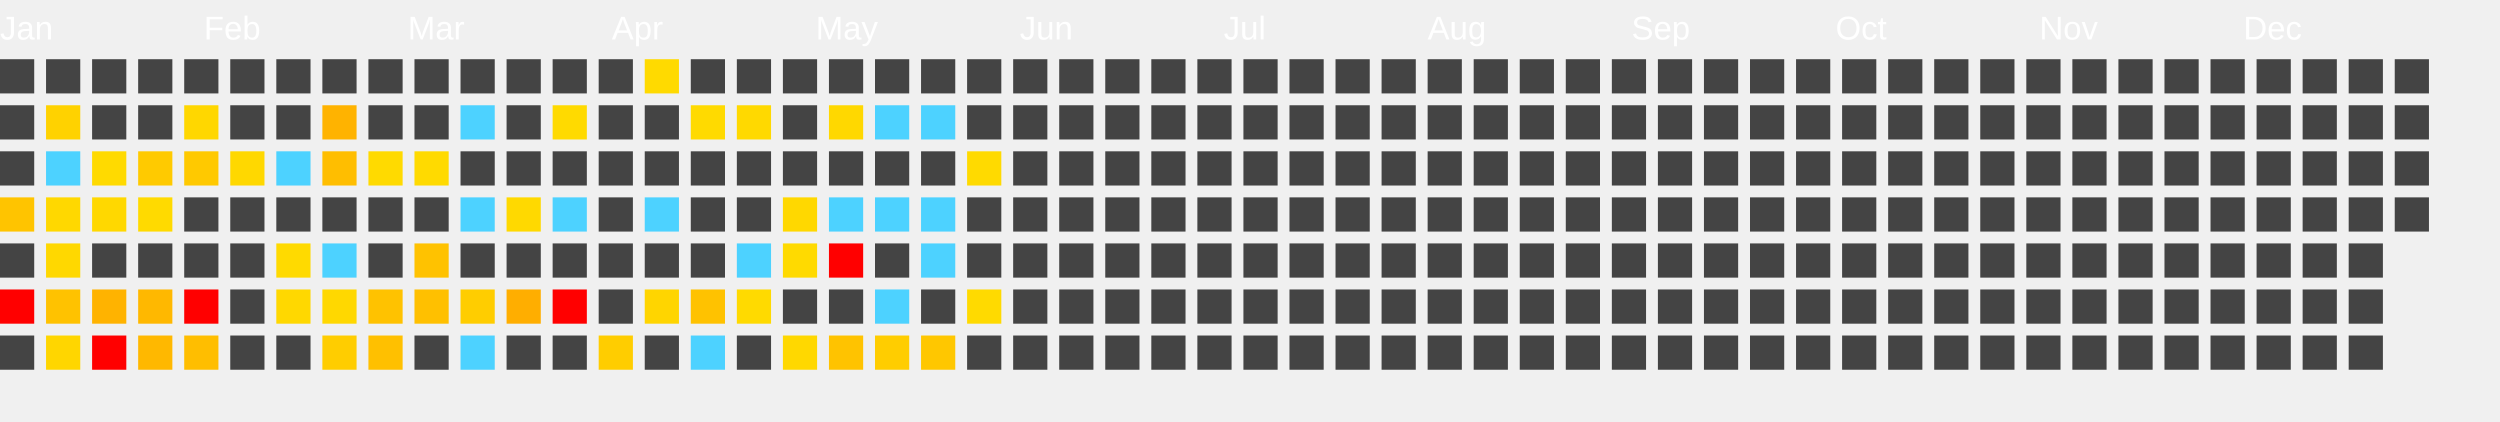
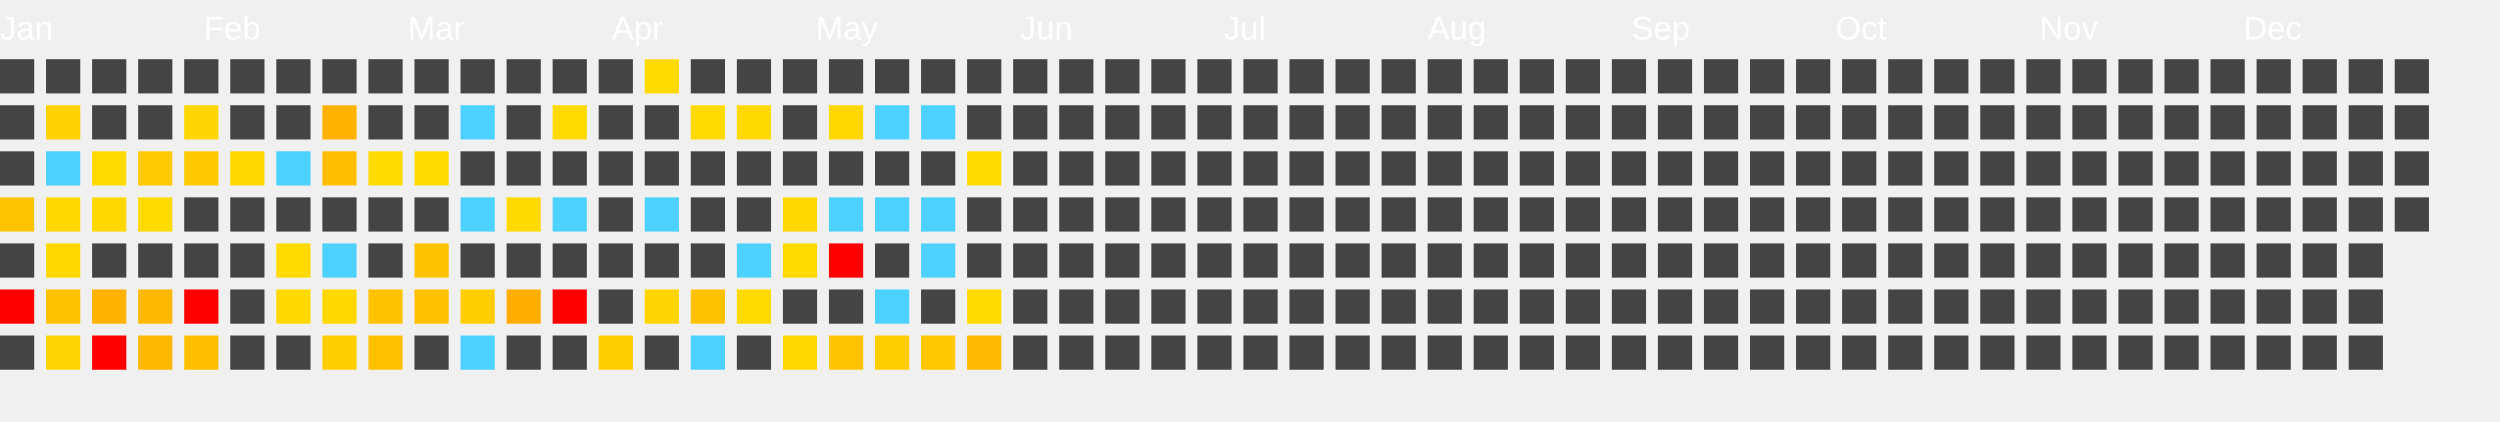
<svg xmlns="http://www.w3.org/2000/svg" baseProfile="full" height="32mm" version="1.1" viewBox="0,0,190,32" width="190mm">
  <defs />
  <rect fill="none" height="32" width="190" x="0" y="0" />
  <text fill="#FFFFFF" style="font-size:2.5px; font-family:Arial" x="0.0" y="3.0">Jan</text>
  <text fill="#FFFFFF" style="font-size:2.5px; font-family:Arial" x="15.5" y="3.0">Feb</text>
  <text fill="#FFFFFF" style="font-size:2.5px; font-family:Arial" x="31.0" y="3.0">Mar</text>
  <text fill="#FFFFFF" style="font-size:2.5px; font-family:Arial" x="46.5" y="3.0">Apr</text>
  <text fill="#FFFFFF" style="font-size:2.5px; font-family:Arial" x="62.0" y="3.0">May</text>
  <text fill="#FFFFFF" style="font-size:2.5px; font-family:Arial" x="77.5" y="3.0">Jun</text>
  <text fill="#FFFFFF" style="font-size:2.5px; font-family:Arial" x="93.0" y="3.0">Jul</text>
  <text fill="#FFFFFF" style="font-size:2.5px; font-family:Arial" x="108.5" y="3.0">Aug</text>
  <text fill="#FFFFFF" style="font-size:2.5px; font-family:Arial" x="124.0" y="3.0">Sep</text>
  <text fill="#FFFFFF" style="font-size:2.5px; font-family:Arial" x="139.5" y="3.0">Oct</text>
  <text fill="#FFFFFF" style="font-size:2.5px; font-family:Arial" x="155.0" y="3.0">Nov</text>
  <text fill="#FFFFFF" style="font-size:2.5px; font-family:Arial" x="170.5" y="3.0">Dec</text>
  <rect fill="#444444" height="2.6" width="2.6" x="0.0" y="4.5" />
  <rect fill="#444444" height="2.6" width="2.6" x="0.0" y="8.0" />
  <rect fill="#444444" height="2.6" width="2.6" x="0.0" y="11.5" />
  <rect fill="#ffc400" height="2.6" width="2.6" x="0.0" y="15.0" />
  <rect fill="#444444" height="2.6" width="2.6" x="0.0" y="18.5" />
  <rect fill="red" height="2.6" width="2.6" x="0.0" y="22.0" />
  <rect fill="#444444" height="2.6" width="2.6" x="0.0" y="25.5" />
  <rect fill="#444444" height="2.6" width="2.6" x="3.5" y="4.5" />
  <rect fill="#ffd200" height="2.6" width="2.6" x="3.5" y="8.0" />
  <rect fill="#4dd2ff" height="2.6" width="2.6" x="3.5" y="11.5" />
  <rect fill="#ffd800" height="2.6" width="2.6" x="3.5" y="15.0" />
  <rect fill="#ffd800" height="2.6" width="2.6" x="3.5" y="18.5" />
  <rect fill="#ffc200" height="2.6" width="2.6" x="3.5" y="22.0" />
  <rect fill="#ffd600" height="2.6" width="2.6" x="3.5" y="25.5" />
  <rect fill="#444444" height="2.6" width="2.6" x="7.0" y="4.5" />
  <rect fill="#444444" height="2.6" width="2.6" x="7.0" y="8.0" />
  <rect fill="#ffda00" height="2.6" width="2.6" x="7.0" y="11.5" />
  <rect fill="#ffd800" height="2.6" width="2.6" x="7.0" y="15.0" />
  <rect fill="#444444" height="2.6" width="2.6" x="7.0" y="18.5" />
  <rect fill="#ffb300" height="2.6" width="2.6" x="7.0" y="22.0" />
  <rect fill="red" height="2.6" width="2.6" x="7.0" y="25.5" />
  <rect fill="#444444" height="2.6" width="2.6" x="10.5" y="4.5" />
  <rect fill="#444444" height="2.6" width="2.6" x="10.5" y="8.0" />
  <rect fill="#ffca00" height="2.6" width="2.6" x="10.5" y="11.5" />
  <rect fill="#ffda00" height="2.6" width="2.6" x="10.5" y="15.0" />
  <rect fill="#444444" height="2.6" width="2.6" x="10.5" y="18.5" />
  <rect fill="#ffb800" height="2.6" width="2.6" x="10.5" y="22.0" />
  <rect fill="#ffb800" height="2.6" width="2.6" x="10.5" y="25.5" />
  <rect fill="#444444" height="2.6" width="2.6" x="14.0" y="4.5" />
  <rect fill="#ffd700" height="2.6" width="2.6" x="14.0" y="8.0" />
  <rect fill="#ffc900" height="2.6" width="2.6" x="14.0" y="11.5" />
  <rect fill="#444444" height="2.6" width="2.6" x="14.0" y="15.0" />
  <rect fill="#444444" height="2.6" width="2.6" x="14.0" y="18.5" />
  <rect fill="red" height="2.6" width="2.6" x="14.0" y="22.0" />
  <rect fill="#ffbe00" height="2.6" width="2.6" x="14.0" y="25.5" />
  <rect fill="#444444" height="2.6" width="2.6" x="17.5" y="4.5" />
  <rect fill="#444444" height="2.6" width="2.6" x="17.5" y="8.0" />
  <rect fill="#ffd800" height="2.6" width="2.6" x="17.5" y="11.5" />
  <rect fill="#444444" height="2.6" width="2.6" x="17.5" y="15.0" />
  <rect fill="#444444" height="2.6" width="2.6" x="17.5" y="18.5" />
  <rect fill="#444444" height="2.6" width="2.6" x="17.5" y="22.0" />
  <rect fill="#444444" height="2.6" width="2.6" x="17.5" y="25.5" />
  <rect fill="#444444" height="2.6" width="2.6" x="21.0" y="4.5" />
  <rect fill="#444444" height="2.6" width="2.6" x="21.0" y="8.0" />
  <rect fill="#4dd2ff" height="2.6" width="2.6" x="21.0" y="11.5" />
  <rect fill="#444444" height="2.6" width="2.6" x="21.0" y="15.0" />
  <rect fill="#ffda00" height="2.6" width="2.6" x="21.0" y="18.5" />
  <rect fill="#ffd800" height="2.6" width="2.6" x="21.0" y="22.0" />
  <rect fill="#444444" height="2.6" width="2.6" x="21.0" y="25.5" />
  <rect fill="#444444" height="2.6" width="2.6" x="24.5" y="4.5" />
  <rect fill="#ffb300" height="2.6" width="2.6" x="24.5" y="8.0" />
  <rect fill="#ffbe00" height="2.6" width="2.6" x="24.5" y="11.5" />
  <rect fill="#444444" height="2.6" width="2.6" x="24.5" y="15.0" />
  <rect fill="#4dd2ff" height="2.6" width="2.6" x="24.5" y="18.5" />
  <rect fill="#ffd800" height="2.6" width="2.6" x="24.5" y="22.0" />
  <rect fill="#ffcd00" height="2.6" width="2.6" x="24.5" y="25.5" />
  <rect fill="#444444" height="2.6" width="2.6" x="28.0" y="4.5" />
  <rect fill="#444444" height="2.6" width="2.6" x="28.0" y="8.0" />
  <rect fill="#ffda00" height="2.6" width="2.6" x="28.0" y="11.5" />
  <rect fill="#444444" height="2.6" width="2.6" x="28.0" y="15.0" />
  <rect fill="#444444" height="2.6" width="2.6" x="28.0" y="18.5" />
  <rect fill="#ffc200" height="2.6" width="2.6" x="28.0" y="22.0" />
  <rect fill="#ffc000" height="2.6" width="2.6" x="28.0" y="25.5" />
  <rect fill="#444444" height="2.6" width="2.6" x="31.5" y="4.5" />
  <rect fill="#444444" height="2.6" width="2.6" x="31.5" y="8.0" />
  <rect fill="#ffda00" height="2.6" width="2.6" x="31.5" y="11.5" />
  <rect fill="#444444" height="2.6" width="2.6" x="31.5" y="15.0" />
  <rect fill="#ffc200" height="2.6" width="2.6" x="31.5" y="18.5" />
  <rect fill="#ffc000" height="2.6" width="2.6" x="31.5" y="22.0" />
  <rect fill="#444444" height="2.6" width="2.6" x="31.5" y="25.5" />
  <rect fill="#444444" height="2.6" width="2.6" x="35.0" y="4.5" />
  <rect fill="#4dd2ff" height="2.6" width="2.6" x="35.0" y="8.0" />
  <rect fill="#444444" height="2.6" width="2.6" x="35.0" y="11.5" />
  <rect fill="#4dd2ff" height="2.6" width="2.6" x="35.0" y="15.0" />
  <rect fill="#444444" height="2.6" width="2.6" x="35.0" y="18.5" />
  <rect fill="#ffcd00" height="2.6" width="2.6" x="35.0" y="22.0" />
  <rect fill="#4dd2ff" height="2.6" width="2.6" x="35.0" y="25.5" />
  <rect fill="#444444" height="2.6" width="2.6" x="38.5" y="4.5" />
  <rect fill="#444444" height="2.6" width="2.6" x="38.5" y="8.0" />
  <rect fill="#444444" height="2.6" width="2.6" x="38.5" y="11.5" />
  <rect fill="#ffd900" height="2.6" width="2.6" x="38.5" y="15.0" />
  <rect fill="#444444" height="2.6" width="2.6" x="38.5" y="18.5" />
  <rect fill="#ffae00" height="2.6" width="2.6" x="38.5" y="22.0" />
  <rect fill="#444444" height="2.6" width="2.6" x="38.5" y="25.5" />
  <rect fill="#444444" height="2.6" width="2.6" x="42.0" y="4.5" />
  <rect fill="#ffda00" height="2.6" width="2.6" x="42.0" y="8.0" />
  <rect fill="#444444" height="2.6" width="2.6" x="42.0" y="11.5" />
  <rect fill="#4dd2ff" height="2.6" width="2.6" x="42.0" y="15.0" />
  <rect fill="#444444" height="2.6" width="2.6" x="42.0" y="18.5" />
  <rect fill="red" height="2.6" width="2.6" x="42.0" y="22.0" />
  <rect fill="#444444" height="2.6" width="2.6" x="42.0" y="25.5" />
  <rect fill="#444444" height="2.6" width="2.6" x="45.5" y="4.5" />
  <rect fill="#444444" height="2.6" width="2.6" x="45.5" y="8.0" />
  <rect fill="#444444" height="2.6" width="2.6" x="45.5" y="11.5" />
  <rect fill="#444444" height="2.6" width="2.6" x="45.5" y="15.0" />
  <rect fill="#444444" height="2.6" width="2.6" x="45.5" y="18.5" />
  <rect fill="#444444" height="2.6" width="2.6" x="45.5" y="22.0" />
  <rect fill="#ffcd00" height="2.6" width="2.6" x="45.5" y="25.5" />
  <rect fill="#ffda00" height="2.6" width="2.6" x="49.0" y="4.5" />
  <rect fill="#444444" height="2.6" width="2.6" x="49.0" y="8.0" />
  <rect fill="#444444" height="2.6" width="2.6" x="49.0" y="11.5" />
  <rect fill="#4dd2ff" height="2.6" width="2.6" x="49.0" y="15.0" />
  <rect fill="#444444" height="2.6" width="2.6" x="49.0" y="18.5" />
  <rect fill="#ffd500" height="2.6" width="2.6" x="49.0" y="22.0" />
  <rect fill="#444444" height="2.6" width="2.6" x="49.0" y="25.5" />
  <rect fill="#444444" height="2.6" width="2.6" x="52.5" y="4.5" />
  <rect fill="#ffda00" height="2.6" width="2.6" x="52.5" y="8.0" />
  <rect fill="#444444" height="2.6" width="2.6" x="52.5" y="11.5" />
  <rect fill="#444444" height="2.6" width="2.6" x="52.5" y="15.0" />
  <rect fill="#444444" height="2.6" width="2.6" x="52.5" y="18.5" />
  <rect fill="#ffc200" height="2.6" width="2.6" x="52.5" y="22.0" />
  <rect fill="#4dd2ff" height="2.6" width="2.6" x="52.5" y="25.5" />
  <rect fill="#444444" height="2.6" width="2.6" x="56.0" y="4.5" />
  <rect fill="#ffd900" height="2.6" width="2.6" x="56.0" y="8.0" />
  <rect fill="#444444" height="2.6" width="2.6" x="56.0" y="11.5" />
  <rect fill="#444444" height="2.6" width="2.6" x="56.0" y="15.0" />
  <rect fill="#4dd2ff" height="2.6" width="2.6" x="56.0" y="18.5" />
  <rect fill="#ffda00" height="2.6" width="2.6" x="56.0" y="22.0" />
  <rect fill="#444444" height="2.6" width="2.6" x="56.0" y="25.5" />
  <rect fill="#444444" height="2.6" width="2.6" x="59.5" y="4.5" />
  <rect fill="#444444" height="2.6" width="2.6" x="59.5" y="8.0" />
  <rect fill="#444444" height="2.6" width="2.6" x="59.5" y="11.5" />
  <rect fill="#ffd800" height="2.6" width="2.6" x="59.5" y="15.0" />
  <rect fill="#ffda00" height="2.6" width="2.6" x="59.5" y="18.5" />
  <rect fill="#444444" height="2.6" width="2.6" x="59.5" y="22.0" />
  <rect fill="#ffd800" height="2.6" width="2.6" x="59.5" y="25.5" />
  <rect fill="#444444" height="2.6" width="2.6" x="63.0" y="4.5" />
  <rect fill="#ffd800" height="2.6" width="2.6" x="63.0" y="8.0" />
  <rect fill="#444444" height="2.6" width="2.6" x="63.0" y="11.5" />
  <rect fill="#4dd2ff" height="2.6" width="2.6" x="63.0" y="15.0" />
  <rect fill="red" height="2.6" width="2.6" x="63.0" y="18.5" />
  <rect fill="#444444" height="2.6" width="2.6" x="63.0" y="22.0" />
  <rect fill="#ffc300" height="2.6" width="2.6" x="63.0" y="25.5" />
  <rect fill="#444444" height="2.6" width="2.6" x="66.5" y="4.5" />
  <rect fill="#4dd2ff" height="2.6" width="2.6" x="66.5" y="8.0" />
  <rect fill="#444444" height="2.6" width="2.6" x="66.5" y="11.5" />
  <rect fill="#4dd2ff" height="2.6" width="2.6" x="66.5" y="15.0" />
  <rect fill="#444444" height="2.6" width="2.6" x="66.5" y="18.5" />
  <rect fill="#4dd2ff" height="2.6" width="2.6" x="66.5" y="22.0" />
  <rect fill="#ffcd00" height="2.6" width="2.6" x="66.5" y="25.5" />
  <rect fill="#444444" height="2.6" width="2.6" x="70.0" y="4.5" />
  <rect fill="#4dd2ff" height="2.6" width="2.6" x="70.0" y="8.0" />
  <rect fill="#444444" height="2.6" width="2.6" x="70.0" y="11.5" />
  <rect fill="#4dd2ff" height="2.6" width="2.6" x="70.0" y="15.0" />
  <rect fill="#4dd2ff" height="2.6" width="2.6" x="70.0" y="18.5" />
  <rect fill="#444444" height="2.6" width="2.6" x="70.0" y="22.0" />
  <rect fill="#ffc700" height="2.6" width="2.6" x="70.0" y="25.5" />
  <rect fill="#444444" height="2.6" width="2.6" x="73.5" y="4.5" />
  <rect fill="#444444" height="2.6" width="2.6" x="73.5" y="8.0" />
  <rect fill="#ffda00" height="2.6" width="2.6" x="73.5" y="11.5" />
  <rect fill="#444444" height="2.6" width="2.6" x="73.5" y="15.0" />
  <rect fill="#444444" height="2.6" width="2.6" x="73.5" y="18.5" />
  <rect fill="#ffda00" height="2.6" width="2.6" x="73.5" y="22.0" />
-   <rect fill="#444444" height="2.6" width="2.6" x="73.5" y="25.5" />
+   <rect fill="#ffba00" height="2.6" width="2.6" x="73.5" y="25.5" />
  <rect fill="#444444" height="2.6" width="2.6" x="77.0" y="4.5" />
  <rect fill="#444444" height="2.6" width="2.6" x="77.0" y="8.0" />
  <rect fill="#444444" height="2.6" width="2.6" x="77.0" y="11.5" />
  <rect fill="#444444" height="2.6" width="2.6" x="77.0" y="15.0" />
  <rect fill="#444444" height="2.6" width="2.6" x="77.0" y="18.5" />
  <rect fill="#444444" height="2.6" width="2.6" x="77.0" y="22.0" />
  <rect fill="#444444" height="2.6" width="2.6" x="77.0" y="25.5" />
  <rect fill="#444444" height="2.6" width="2.6" x="80.5" y="4.5" />
  <rect fill="#444444" height="2.6" width="2.6" x="80.5" y="8.0" />
  <rect fill="#444444" height="2.6" width="2.6" x="80.5" y="11.5" />
  <rect fill="#444444" height="2.6" width="2.6" x="80.5" y="15.0" />
  <rect fill="#444444" height="2.6" width="2.6" x="80.5" y="18.5" />
  <rect fill="#444444" height="2.6" width="2.6" x="80.5" y="22.0" />
  <rect fill="#444444" height="2.6" width="2.6" x="80.5" y="25.5" />
  <rect fill="#444444" height="2.6" width="2.6" x="84.0" y="4.5" />
  <rect fill="#444444" height="2.6" width="2.6" x="84.0" y="8.0" />
  <rect fill="#444444" height="2.6" width="2.6" x="84.0" y="11.5" />
  <rect fill="#444444" height="2.6" width="2.6" x="84.0" y="15.0" />
  <rect fill="#444444" height="2.6" width="2.6" x="84.0" y="18.5" />
  <rect fill="#444444" height="2.6" width="2.6" x="84.0" y="22.0" />
  <rect fill="#444444" height="2.6" width="2.6" x="84.0" y="25.5" />
  <rect fill="#444444" height="2.6" width="2.6" x="87.5" y="4.5" />
  <rect fill="#444444" height="2.6" width="2.6" x="87.5" y="8.0" />
  <rect fill="#444444" height="2.6" width="2.6" x="87.5" y="11.5" />
  <rect fill="#444444" height="2.6" width="2.6" x="87.5" y="15.0" />
  <rect fill="#444444" height="2.6" width="2.6" x="87.5" y="18.5" />
  <rect fill="#444444" height="2.6" width="2.6" x="87.5" y="22.0" />
  <rect fill="#444444" height="2.6" width="2.6" x="87.5" y="25.5" />
  <rect fill="#444444" height="2.6" width="2.6" x="91.0" y="4.5" />
  <rect fill="#444444" height="2.6" width="2.6" x="91.0" y="8.0" />
  <rect fill="#444444" height="2.6" width="2.6" x="91.0" y="11.5" />
  <rect fill="#444444" height="2.6" width="2.6" x="91.0" y="15.0" />
  <rect fill="#444444" height="2.6" width="2.6" x="91.0" y="18.5" />
  <rect fill="#444444" height="2.6" width="2.6" x="91.0" y="22.0" />
  <rect fill="#444444" height="2.6" width="2.6" x="91.0" y="25.5" />
  <rect fill="#444444" height="2.6" width="2.6" x="94.5" y="4.5" />
  <rect fill="#444444" height="2.6" width="2.6" x="94.5" y="8.0" />
  <rect fill="#444444" height="2.6" width="2.6" x="94.5" y="11.5" />
  <rect fill="#444444" height="2.6" width="2.6" x="94.5" y="15.0" />
  <rect fill="#444444" height="2.6" width="2.6" x="94.5" y="18.5" />
  <rect fill="#444444" height="2.6" width="2.6" x="94.5" y="22.0" />
  <rect fill="#444444" height="2.6" width="2.6" x="94.5" y="25.5" />
  <rect fill="#444444" height="2.6" width="2.6" x="98.0" y="4.5" />
  <rect fill="#444444" height="2.6" width="2.6" x="98.0" y="8.0" />
  <rect fill="#444444" height="2.6" width="2.6" x="98.0" y="11.5" />
  <rect fill="#444444" height="2.6" width="2.6" x="98.0" y="15.0" />
  <rect fill="#444444" height="2.6" width="2.6" x="98.0" y="18.5" />
  <rect fill="#444444" height="2.6" width="2.6" x="98.0" y="22.0" />
  <rect fill="#444444" height="2.6" width="2.6" x="98.0" y="25.5" />
  <rect fill="#444444" height="2.6" width="2.6" x="101.5" y="4.5" />
  <rect fill="#444444" height="2.6" width="2.6" x="101.5" y="8.0" />
  <rect fill="#444444" height="2.6" width="2.6" x="101.5" y="11.5" />
  <rect fill="#444444" height="2.6" width="2.6" x="101.5" y="15.0" />
  <rect fill="#444444" height="2.6" width="2.6" x="101.5" y="18.5" />
  <rect fill="#444444" height="2.6" width="2.6" x="101.5" y="22.0" />
  <rect fill="#444444" height="2.6" width="2.6" x="101.5" y="25.5" />
  <rect fill="#444444" height="2.6" width="2.6" x="105.0" y="4.5" />
  <rect fill="#444444" height="2.6" width="2.6" x="105.0" y="8.0" />
  <rect fill="#444444" height="2.6" width="2.6" x="105.0" y="11.5" />
  <rect fill="#444444" height="2.6" width="2.6" x="105.0" y="15.0" />
  <rect fill="#444444" height="2.6" width="2.6" x="105.0" y="18.5" />
  <rect fill="#444444" height="2.6" width="2.6" x="105.0" y="22.0" />
  <rect fill="#444444" height="2.6" width="2.6" x="105.0" y="25.5" />
  <rect fill="#444444" height="2.6" width="2.6" x="108.5" y="4.5" />
  <rect fill="#444444" height="2.6" width="2.6" x="108.5" y="8.0" />
  <rect fill="#444444" height="2.6" width="2.6" x="108.5" y="11.5" />
  <rect fill="#444444" height="2.6" width="2.6" x="108.5" y="15.0" />
  <rect fill="#444444" height="2.6" width="2.6" x="108.5" y="18.5" />
  <rect fill="#444444" height="2.6" width="2.6" x="108.5" y="22.0" />
  <rect fill="#444444" height="2.6" width="2.6" x="108.5" y="25.5" />
  <rect fill="#444444" height="2.6" width="2.6" x="112.0" y="4.5" />
  <rect fill="#444444" height="2.6" width="2.6" x="112.0" y="8.0" />
  <rect fill="#444444" height="2.6" width="2.6" x="112.0" y="11.5" />
  <rect fill="#444444" height="2.6" width="2.6" x="112.0" y="15.0" />
  <rect fill="#444444" height="2.6" width="2.6" x="112.0" y="18.5" />
  <rect fill="#444444" height="2.6" width="2.6" x="112.0" y="22.0" />
  <rect fill="#444444" height="2.6" width="2.6" x="112.0" y="25.5" />
  <rect fill="#444444" height="2.6" width="2.6" x="115.5" y="4.5" />
  <rect fill="#444444" height="2.6" width="2.6" x="115.5" y="8.0" />
  <rect fill="#444444" height="2.6" width="2.6" x="115.5" y="11.5" />
  <rect fill="#444444" height="2.6" width="2.6" x="115.5" y="15.0" />
  <rect fill="#444444" height="2.6" width="2.6" x="115.5" y="18.5" />
  <rect fill="#444444" height="2.6" width="2.6" x="115.5" y="22.0" />
  <rect fill="#444444" height="2.6" width="2.6" x="115.5" y="25.5" />
  <rect fill="#444444" height="2.6" width="2.6" x="119.0" y="4.5" />
  <rect fill="#444444" height="2.6" width="2.6" x="119.0" y="8.0" />
  <rect fill="#444444" height="2.6" width="2.6" x="119.0" y="11.5" />
  <rect fill="#444444" height="2.6" width="2.6" x="119.0" y="15.0" />
  <rect fill="#444444" height="2.6" width="2.6" x="119.0" y="18.5" />
  <rect fill="#444444" height="2.6" width="2.6" x="119.0" y="22.0" />
  <rect fill="#444444" height="2.6" width="2.6" x="119.0" y="25.5" />
  <rect fill="#444444" height="2.6" width="2.6" x="122.5" y="4.5" />
  <rect fill="#444444" height="2.6" width="2.6" x="122.5" y="8.0" />
  <rect fill="#444444" height="2.6" width="2.6" x="122.5" y="11.5" />
  <rect fill="#444444" height="2.6" width="2.6" x="122.5" y="15.0" />
  <rect fill="#444444" height="2.6" width="2.6" x="122.5" y="18.5" />
  <rect fill="#444444" height="2.6" width="2.6" x="122.5" y="22.0" />
  <rect fill="#444444" height="2.6" width="2.6" x="122.5" y="25.5" />
  <rect fill="#444444" height="2.6" width="2.6" x="126.0" y="4.5" />
  <rect fill="#444444" height="2.6" width="2.6" x="126.0" y="8.0" />
  <rect fill="#444444" height="2.6" width="2.6" x="126.0" y="11.5" />
  <rect fill="#444444" height="2.6" width="2.6" x="126.0" y="15.0" />
  <rect fill="#444444" height="2.6" width="2.6" x="126.0" y="18.5" />
  <rect fill="#444444" height="2.6" width="2.6" x="126.0" y="22.0" />
  <rect fill="#444444" height="2.6" width="2.6" x="126.0" y="25.5" />
  <rect fill="#444444" height="2.6" width="2.6" x="129.5" y="4.5" />
  <rect fill="#444444" height="2.6" width="2.6" x="129.5" y="8.0" />
  <rect fill="#444444" height="2.6" width="2.6" x="129.5" y="11.5" />
  <rect fill="#444444" height="2.6" width="2.6" x="129.5" y="15.0" />
  <rect fill="#444444" height="2.6" width="2.6" x="129.5" y="18.5" />
  <rect fill="#444444" height="2.6" width="2.6" x="129.5" y="22.0" />
  <rect fill="#444444" height="2.6" width="2.6" x="129.5" y="25.5" />
  <rect fill="#444444" height="2.6" width="2.6" x="133.0" y="4.5" />
  <rect fill="#444444" height="2.6" width="2.6" x="133.0" y="8.0" />
  <rect fill="#444444" height="2.6" width="2.6" x="133.0" y="11.5" />
  <rect fill="#444444" height="2.6" width="2.6" x="133.0" y="15.0" />
  <rect fill="#444444" height="2.6" width="2.6" x="133.0" y="18.5" />
  <rect fill="#444444" height="2.6" width="2.6" x="133.0" y="22.0" />
  <rect fill="#444444" height="2.6" width="2.6" x="133.0" y="25.5" />
  <rect fill="#444444" height="2.6" width="2.6" x="136.5" y="4.5" />
  <rect fill="#444444" height="2.6" width="2.6" x="136.5" y="8.0" />
  <rect fill="#444444" height="2.6" width="2.6" x="136.5" y="11.5" />
  <rect fill="#444444" height="2.6" width="2.6" x="136.5" y="15.0" />
  <rect fill="#444444" height="2.6" width="2.6" x="136.5" y="18.5" />
  <rect fill="#444444" height="2.6" width="2.6" x="136.5" y="22.0" />
  <rect fill="#444444" height="2.6" width="2.6" x="136.5" y="25.5" />
  <rect fill="#444444" height="2.6" width="2.6" x="140.0" y="4.5" />
  <rect fill="#444444" height="2.6" width="2.6" x="140.0" y="8.0" />
  <rect fill="#444444" height="2.6" width="2.6" x="140.0" y="11.5" />
  <rect fill="#444444" height="2.6" width="2.6" x="140.0" y="15.0" />
  <rect fill="#444444" height="2.6" width="2.6" x="140.0" y="18.5" />
  <rect fill="#444444" height="2.6" width="2.6" x="140.0" y="22.0" />
  <rect fill="#444444" height="2.6" width="2.6" x="140.0" y="25.5" />
  <rect fill="#444444" height="2.6" width="2.6" x="143.5" y="4.5" />
  <rect fill="#444444" height="2.6" width="2.6" x="143.5" y="8.0" />
  <rect fill="#444444" height="2.6" width="2.6" x="143.5" y="11.5" />
  <rect fill="#444444" height="2.6" width="2.6" x="143.5" y="15.0" />
  <rect fill="#444444" height="2.6" width="2.6" x="143.5" y="18.5" />
  <rect fill="#444444" height="2.6" width="2.6" x="143.5" y="22.0" />
  <rect fill="#444444" height="2.6" width="2.6" x="143.5" y="25.5" />
  <rect fill="#444444" height="2.6" width="2.6" x="147.0" y="4.5" />
  <rect fill="#444444" height="2.6" width="2.6" x="147.0" y="8.0" />
  <rect fill="#444444" height="2.6" width="2.6" x="147.0" y="11.5" />
  <rect fill="#444444" height="2.6" width="2.6" x="147.0" y="15.0" />
  <rect fill="#444444" height="2.6" width="2.6" x="147.0" y="18.5" />
  <rect fill="#444444" height="2.6" width="2.6" x="147.0" y="22.0" />
  <rect fill="#444444" height="2.6" width="2.6" x="147.0" y="25.5" />
  <rect fill="#444444" height="2.6" width="2.6" x="150.5" y="4.5" />
  <rect fill="#444444" height="2.6" width="2.6" x="150.5" y="8.0" />
  <rect fill="#444444" height="2.6" width="2.6" x="150.5" y="11.5" />
  <rect fill="#444444" height="2.6" width="2.6" x="150.5" y="15.0" />
  <rect fill="#444444" height="2.6" width="2.6" x="150.5" y="18.5" />
  <rect fill="#444444" height="2.6" width="2.6" x="150.5" y="22.0" />
  <rect fill="#444444" height="2.6" width="2.6" x="150.5" y="25.5" />
  <rect fill="#444444" height="2.6" width="2.6" x="154.0" y="4.5" />
  <rect fill="#444444" height="2.6" width="2.6" x="154.0" y="8.0" />
  <rect fill="#444444" height="2.6" width="2.6" x="154.0" y="11.5" />
  <rect fill="#444444" height="2.6" width="2.6" x="154.0" y="15.0" />
  <rect fill="#444444" height="2.6" width="2.6" x="154.0" y="18.5" />
  <rect fill="#444444" height="2.6" width="2.6" x="154.0" y="22.0" />
  <rect fill="#444444" height="2.6" width="2.6" x="154.0" y="25.5" />
  <rect fill="#444444" height="2.6" width="2.6" x="157.5" y="4.5" />
  <rect fill="#444444" height="2.6" width="2.6" x="157.5" y="8.0" />
  <rect fill="#444444" height="2.6" width="2.6" x="157.5" y="11.5" />
  <rect fill="#444444" height="2.6" width="2.6" x="157.5" y="15.0" />
  <rect fill="#444444" height="2.6" width="2.6" x="157.5" y="18.5" />
  <rect fill="#444444" height="2.6" width="2.6" x="157.5" y="22.0" />
  <rect fill="#444444" height="2.6" width="2.6" x="157.5" y="25.5" />
  <rect fill="#444444" height="2.6" width="2.6" x="161.0" y="4.5" />
  <rect fill="#444444" height="2.6" width="2.6" x="161.0" y="8.0" />
  <rect fill="#444444" height="2.6" width="2.6" x="161.0" y="11.5" />
  <rect fill="#444444" height="2.6" width="2.6" x="161.0" y="15.0" />
  <rect fill="#444444" height="2.6" width="2.6" x="161.0" y="18.5" />
  <rect fill="#444444" height="2.6" width="2.6" x="161.0" y="22.0" />
  <rect fill="#444444" height="2.6" width="2.6" x="161.0" y="25.5" />
  <rect fill="#444444" height="2.6" width="2.6" x="164.5" y="4.5" />
  <rect fill="#444444" height="2.6" width="2.6" x="164.5" y="8.0" />
  <rect fill="#444444" height="2.6" width="2.6" x="164.5" y="11.5" />
  <rect fill="#444444" height="2.6" width="2.6" x="164.5" y="15.0" />
  <rect fill="#444444" height="2.6" width="2.6" x="164.5" y="18.5" />
  <rect fill="#444444" height="2.6" width="2.6" x="164.5" y="22.0" />
  <rect fill="#444444" height="2.6" width="2.6" x="164.5" y="25.5" />
  <rect fill="#444444" height="2.6" width="2.6" x="168.0" y="4.5" />
  <rect fill="#444444" height="2.6" width="2.6" x="168.0" y="8.0" />
  <rect fill="#444444" height="2.6" width="2.6" x="168.0" y="11.5" />
  <rect fill="#444444" height="2.6" width="2.6" x="168.0" y="15.0" />
  <rect fill="#444444" height="2.6" width="2.6" x="168.0" y="18.5" />
  <rect fill="#444444" height="2.6" width="2.6" x="168.0" y="22.0" />
  <rect fill="#444444" height="2.6" width="2.6" x="168.0" y="25.5" />
  <rect fill="#444444" height="2.6" width="2.6" x="171.5" y="4.5" />
  <rect fill="#444444" height="2.6" width="2.6" x="171.5" y="8.0" />
  <rect fill="#444444" height="2.6" width="2.6" x="171.5" y="11.5" />
  <rect fill="#444444" height="2.6" width="2.6" x="171.5" y="15.0" />
  <rect fill="#444444" height="2.6" width="2.6" x="171.5" y="18.5" />
  <rect fill="#444444" height="2.6" width="2.6" x="171.5" y="22.0" />
  <rect fill="#444444" height="2.6" width="2.6" x="171.5" y="25.5" />
  <rect fill="#444444" height="2.6" width="2.6" x="175.0" y="4.5" />
  <rect fill="#444444" height="2.6" width="2.6" x="175.0" y="8.0" />
  <rect fill="#444444" height="2.6" width="2.6" x="175.0" y="11.5" />
  <rect fill="#444444" height="2.6" width="2.6" x="175.0" y="15.0" />
  <rect fill="#444444" height="2.6" width="2.6" x="175.0" y="18.5" />
  <rect fill="#444444" height="2.6" width="2.6" x="175.0" y="22.0" />
  <rect fill="#444444" height="2.6" width="2.6" x="175.0" y="25.5" />
  <rect fill="#444444" height="2.6" width="2.6" x="178.5" y="4.5" />
  <rect fill="#444444" height="2.6" width="2.6" x="178.5" y="8.0" />
  <rect fill="#444444" height="2.6" width="2.6" x="178.5" y="11.5" />
  <rect fill="#444444" height="2.6" width="2.6" x="178.5" y="15.0" />
  <rect fill="#444444" height="2.6" width="2.6" x="178.5" y="18.5" />
  <rect fill="#444444" height="2.6" width="2.6" x="178.5" y="22.0" />
  <rect fill="#444444" height="2.6" width="2.6" x="178.5" y="25.5" />
  <rect fill="#444444" height="2.6" width="2.6" x="182.0" y="4.5" />
  <rect fill="#444444" height="2.6" width="2.6" x="182.0" y="8.0" />
  <rect fill="#444444" height="2.6" width="2.6" x="182.0" y="11.5" />
  <rect fill="#444444" height="2.6" width="2.6" x="182.0" y="15.0" />
</svg>
